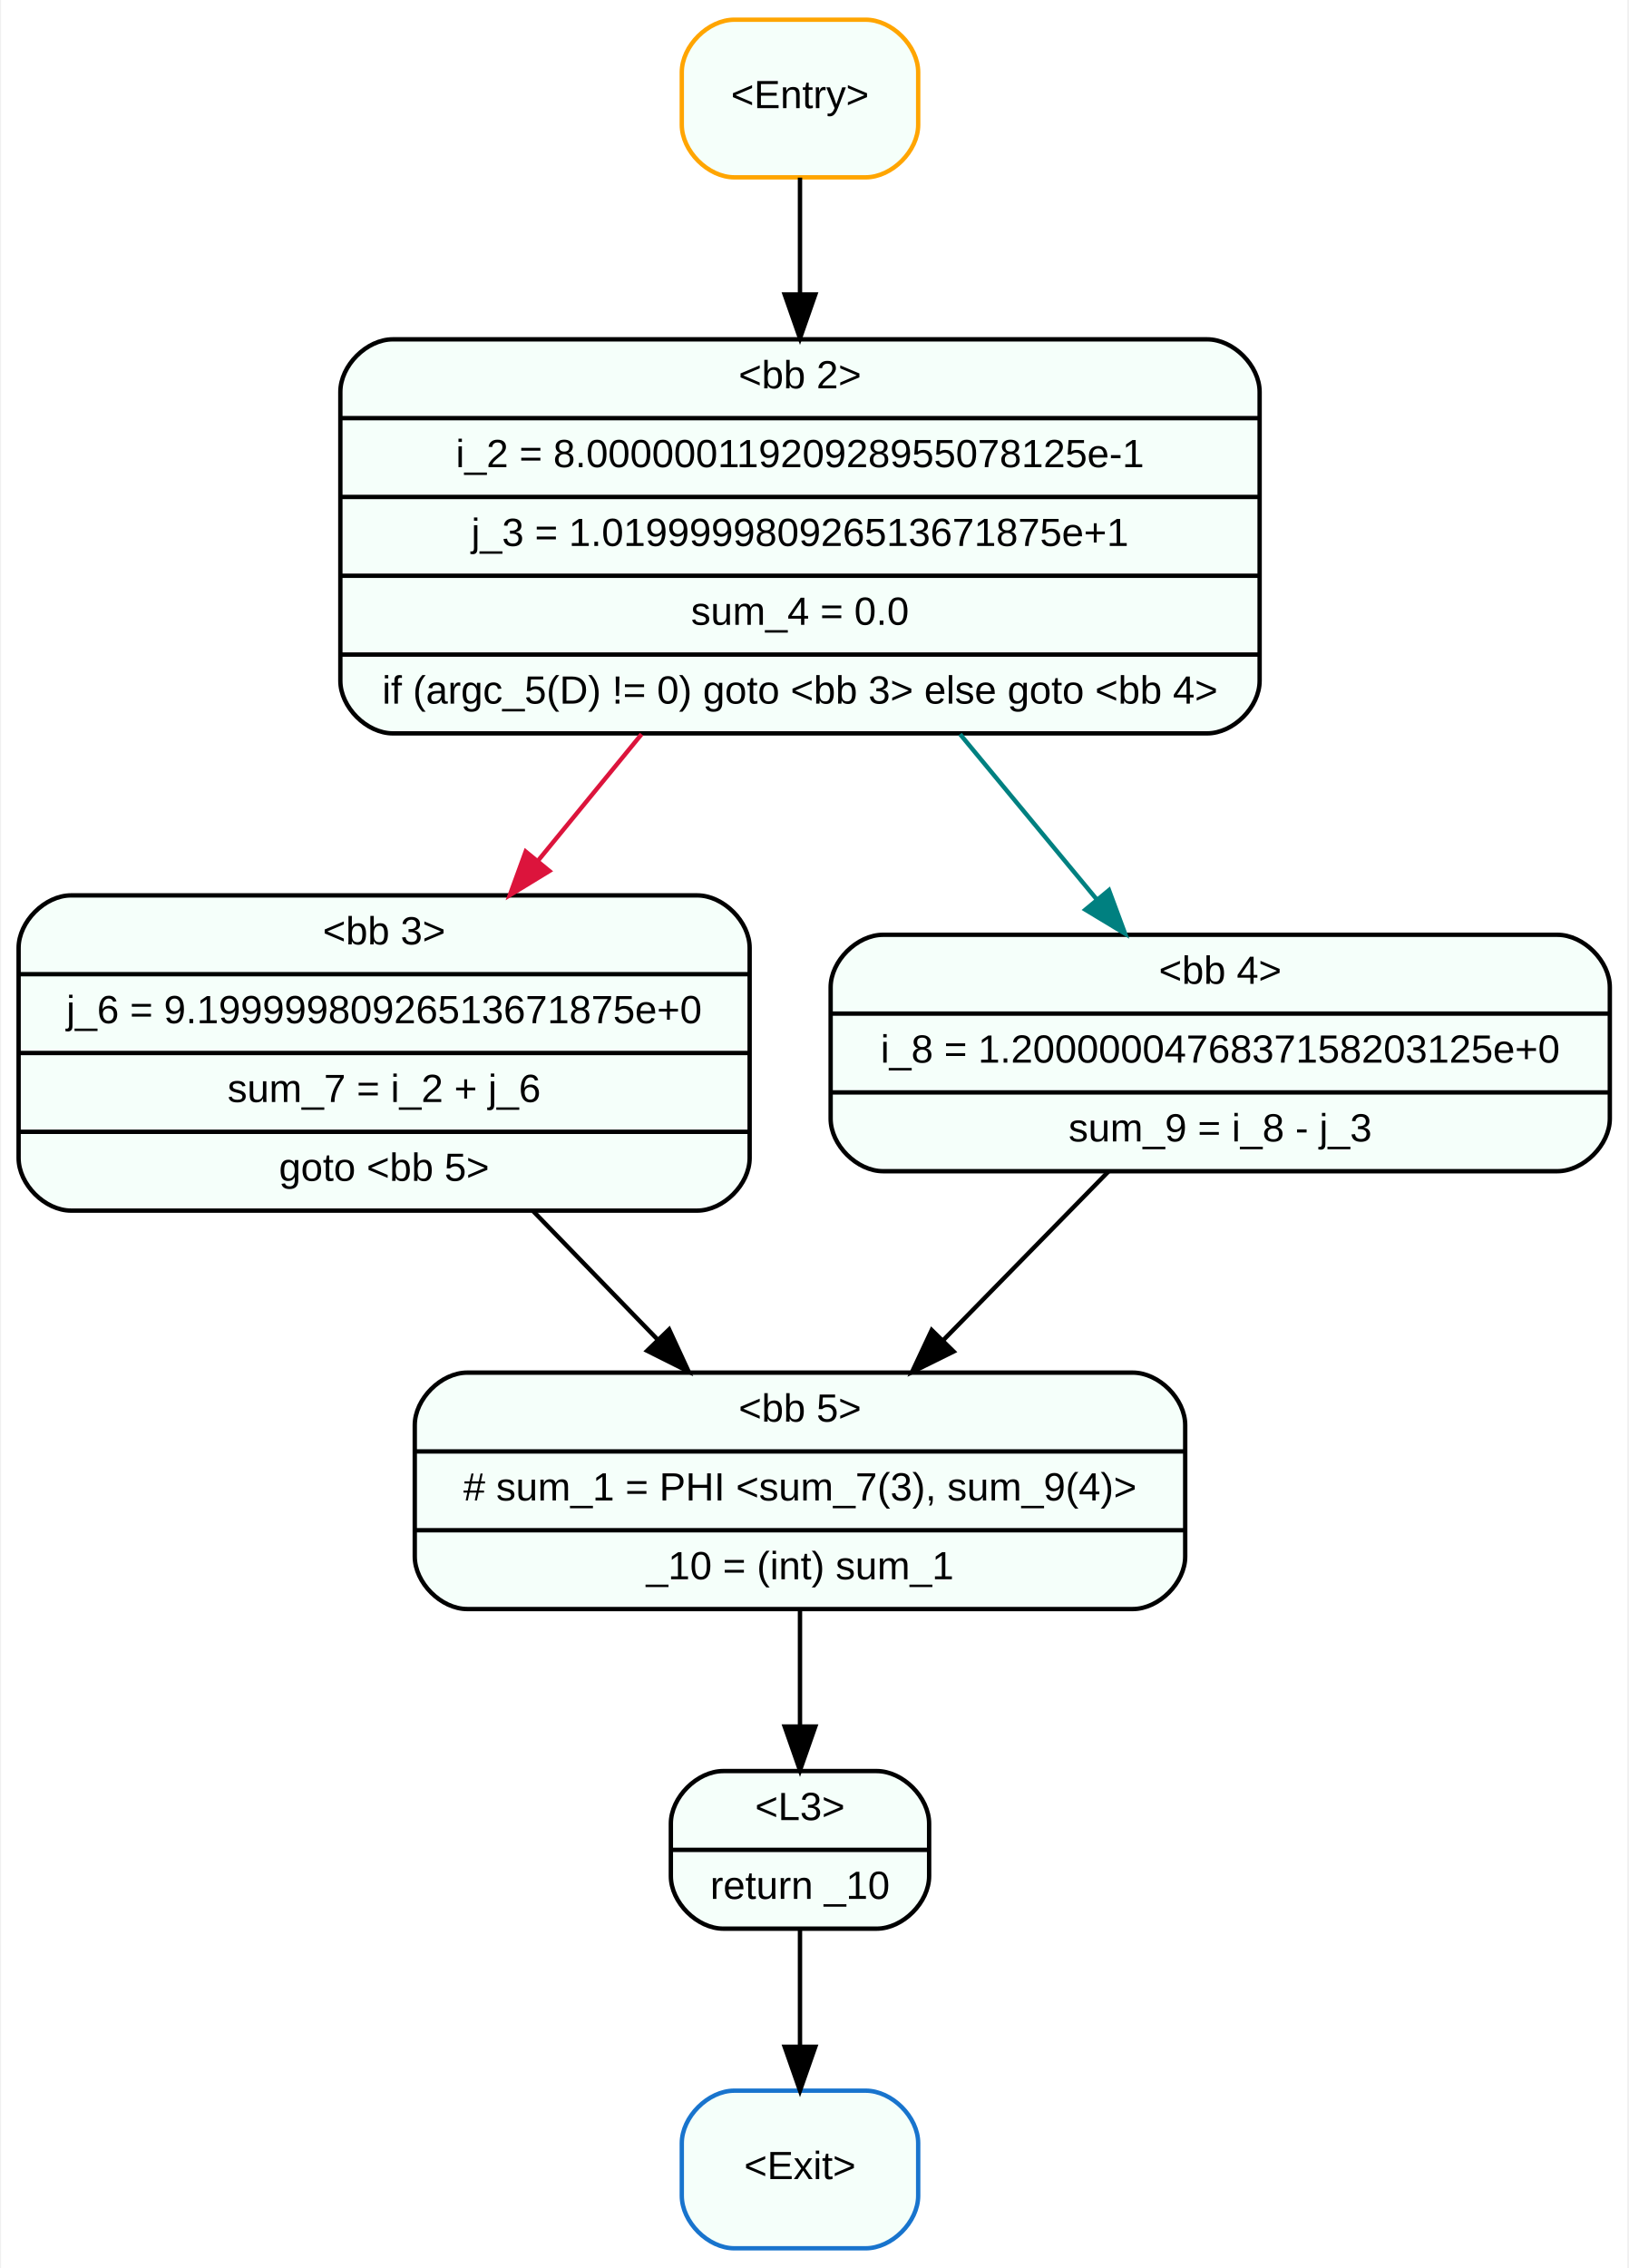
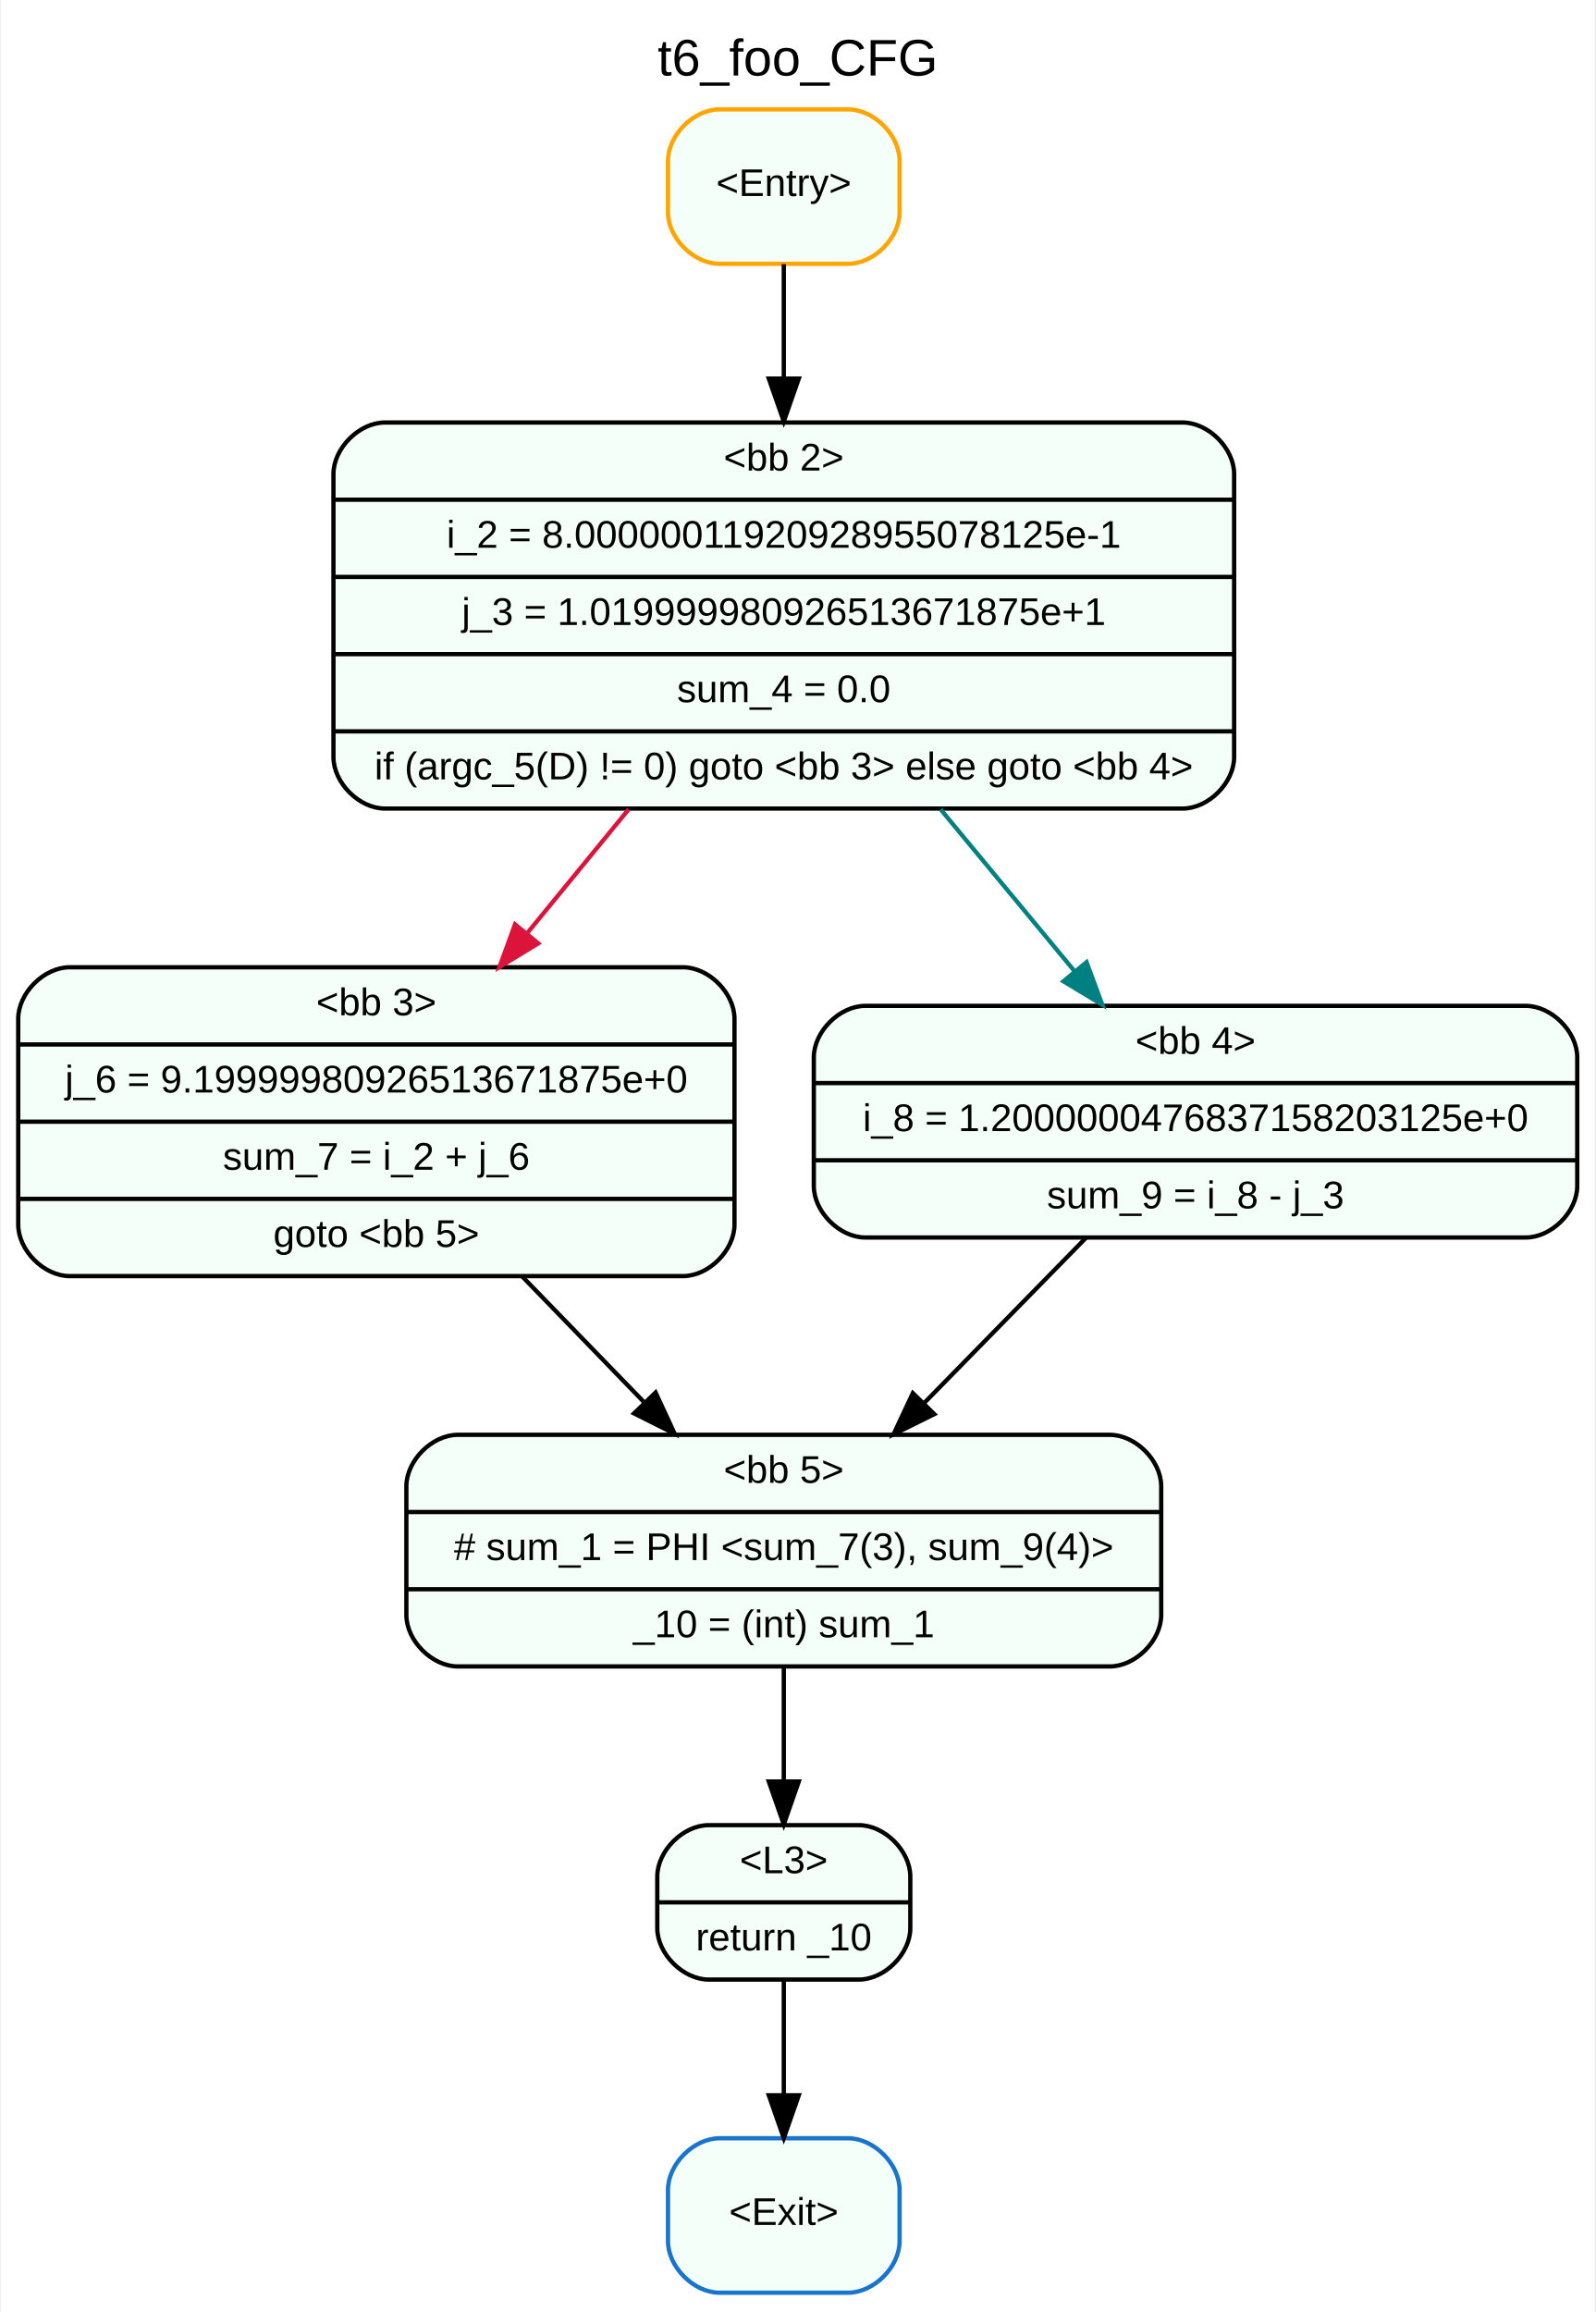
- <svg xmlns="http://www.w3.org/2000/svg" width="372pt" height="518pt" viewBox="0.00 0.00 371.50 518.00">
-   <g id="graph0" class="graph" transform="scale(1 1) rotate(0) translate(4 514)">
-     <polygon fill="white" stroke="none" points="-4,4 -4,-514 367.5,-514 367.5,4 -4,4" />
+ <svg xmlns="http://www.w3.org/2000/svg" width="372pt" height="539pt" viewBox="0.00 0.00 371.50 539.00">
+   <g id="graph0" class="graph" transform="scale(1 1) rotate(0) translate(4 535)">
+     <polygon fill="white" stroke="none" points="-4,4 -4,-535 367.5,-535 367.5,4 -4,4" />
+     <text text-anchor="middle" x="181.75" y="-517.4" font-family="Arial" font-size="12.00">t6_foo_CFG</text>
    <g id="node1" class="node">
      <path fill="mintcream" stroke="orange" d="M163.5,-473.5C163.5,-473.5 193.5,-473.5 193.5,-473.5 199.5,-473.5 205.5,-479.5 205.5,-485.5 205.5,-485.5 205.5,-497.5 205.5,-497.5 205.5,-503.5 199.5,-509.5 193.5,-509.5 193.5,-509.5 163.5,-509.5 163.5,-509.5 157.5,-509.5 151.5,-503.5 151.5,-497.5 151.5,-497.5 151.5,-485.5 151.5,-485.5 151.5,-479.5 157.5,-473.5 163.5,-473.5" />
      <text text-anchor="middle" x="178.5" y="-489.3" font-family="Arial" font-size="9.00">&lt;Entry&gt;</text>
    </g>
    <g id="node2" class="node">
      <path fill="mintcream" stroke="black" d="M85.5,-346.5C85.5,-346.5 271.5,-346.5 271.5,-346.5 277.5,-346.5 283.5,-352.5 283.5,-358.5 283.5,-358.5 283.5,-424.5 283.5,-424.5 283.5,-430.5 277.5,-436.5 271.5,-436.5 271.5,-436.5 85.5,-436.5 85.5,-436.5 79.5,-436.5 73.5,-430.5 73.5,-424.5 73.5,-424.5 73.5,-358.5 73.5,-358.5 73.5,-352.5 79.5,-346.5 85.5,-346.5" />
      <text text-anchor="middle" x="178.5" y="-425.3" font-family="Arial" font-size="9.00">&lt;bb 2&gt;</text>
      <polyline fill="none" stroke="black" points="73.5,-418.5 283.5,-418.5 " />
      <text text-anchor="middle" x="178.5" y="-407.3" font-family="Arial" font-size="9.00">i_2 = 8.00000011920928955078125e-1</text>
      <polyline fill="none" stroke="black" points="73.5,-400.5 283.5,-400.5 " />
      <text text-anchor="middle" x="178.5" y="-389.3" font-family="Arial" font-size="9.00">j_3 = 1.019999980926513671875e+1</text>
      <polyline fill="none" stroke="black" points="73.5,-382.5 283.5,-382.5 " />
      <text text-anchor="middle" x="178.5" y="-371.3" font-family="Arial" font-size="9.00">sum_4 = 0.0</text>
      <polyline fill="none" stroke="black" points="73.5,-364.5 283.5,-364.5 " />
      <text text-anchor="middle" x="178.5" y="-353.3" font-family="Arial" font-size="9.00">if (argc_5(D) != 0) goto &lt;bb 3&gt; else goto &lt;bb 4&gt;</text>
    </g>
    <g id="edge1" class="edge">
      <path fill="none" stroke="black" d="M178.5,-473.43C178.5,-465.859 178.5,-456.488 178.5,-446.837" />
      <polygon fill="black" stroke="black" points="182,-446.742 178.5,-436.742 175,-446.742 182,-446.742" />
    </g>
    <g id="node3" class="node">
      <path fill="mintcream" stroke="black" d="M12,-237.5C12,-237.5 155,-237.5 155,-237.5 161,-237.5 167,-243.5 167,-249.5 167,-249.5 167,-297.5 167,-297.5 167,-303.5 161,-309.5 155,-309.5 155,-309.5 12,-309.5 12,-309.5 6,-309.5 0,-303.5 0,-297.5 0,-297.5 0,-249.5 0,-249.5 0,-243.5 6,-237.5 12,-237.5" />
      <text text-anchor="middle" x="83.5" y="-298.3" font-family="Arial" font-size="9.00">&lt;bb 3&gt;</text>
      <polyline fill="none" stroke="black" points="0,-291.5 167,-291.5 " />
      <text text-anchor="middle" x="83.5" y="-280.3" font-family="Arial" font-size="9.00">j_6 = 9.19999980926513671875e+0</text>
      <polyline fill="none" stroke="black" points="0,-273.5 167,-273.5 " />
      <text text-anchor="middle" x="83.5" y="-262.3" font-family="Arial" font-size="9.00">sum_7 = i_2 + j_6</text>
      <polyline fill="none" stroke="black" points="0,-255.5 167,-255.5 " />
      <text text-anchor="middle" x="83.5" y="-244.3" font-family="Arial" font-size="9.00">goto &lt;bb 5&gt;</text>
    </g>
    <g id="edge2" class="edge">
      <path fill="none" stroke="crimson" d="M142.314,-346.314C134.53,-336.811 126.316,-326.781 118.576,-317.33" />
      <polygon fill="crimson" stroke="crimson" points="121.249,-315.07 112.206,-309.551 115.834,-319.505 121.249,-315.07" />
    </g>
    <g id="node7" class="node">
      <path fill="mintcream" stroke="black" d="M197.5,-246.5C197.5,-246.5 351.5,-246.5 351.5,-246.5 357.5,-246.5 363.5,-252.5 363.5,-258.5 363.5,-258.5 363.5,-288.5 363.5,-288.5 363.5,-294.5 357.5,-300.5 351.5,-300.5 351.5,-300.5 197.5,-300.5 197.5,-300.5 191.5,-300.5 185.5,-294.5 185.5,-288.5 185.5,-288.5 185.5,-258.5 185.5,-258.5 185.5,-252.5 191.5,-246.5 197.5,-246.5" />
      <text text-anchor="middle" x="274.5" y="-289.3" font-family="Arial" font-size="9.00">&lt;bb 4&gt;</text>
      <polyline fill="none" stroke="black" points="185.5,-282.5 363.5,-282.5 " />
      <text text-anchor="middle" x="274.5" y="-271.3" font-family="Arial" font-size="9.00">i_8 = 1.2000000476837158203125e+0</text>
      <polyline fill="none" stroke="black" points="185.5,-264.5 363.5,-264.5 " />
      <text text-anchor="middle" x="274.5" y="-253.3" font-family="Arial" font-size="9.00">sum_9 = i_8 - j_3</text>
    </g>
    <g id="edge6" class="edge">
      <path fill="none" stroke="teal" d="M215.067,-346.314C225.4,-333.829 236.483,-320.437 246.246,-308.64" />
      <polygon fill="teal" stroke="teal" points="249.089,-310.694 252.769,-300.759 243.697,-306.231 249.089,-310.694" />
    </g>
    <g id="node4" class="node">
      <path fill="mintcream" stroke="black" d="M102.5,-146.5C102.5,-146.5 254.5,-146.5 254.5,-146.5 260.5,-146.5 266.5,-152.5 266.5,-158.5 266.5,-158.5 266.5,-188.5 266.5,-188.5 266.5,-194.5 260.5,-200.5 254.5,-200.5 254.5,-200.5 102.5,-200.5 102.5,-200.5 96.5,-200.5 90.5,-194.5 90.5,-188.5 90.5,-188.5 90.5,-158.5 90.5,-158.5 90.5,-152.5 96.5,-146.5 102.5,-146.5" />
      <text text-anchor="middle" x="178.5" y="-189.3" font-family="Arial" font-size="9.00">&lt;bb 5&gt;</text>
      <polyline fill="none" stroke="black" points="90.5,-182.5 266.5,-182.5 " />
      <text text-anchor="middle" x="178.5" y="-171.3" font-family="Arial" font-size="9.00"># sum_1 = PHI &lt;sum_7(3), sum_9(4)&gt;</text>
      <polyline fill="none" stroke="black" points="90.5,-164.5 266.5,-164.5 " />
      <text text-anchor="middle" x="178.5" y="-153.3" font-family="Arial" font-size="9.00">_10 = (int) sum_1</text>
    </g>
    <g id="edge3" class="edge">
      <path fill="none" stroke="black" d="M117.529,-237.397C126.771,-227.862 136.755,-217.563 145.915,-208.114" />
      <polygon fill="black" stroke="black" points="148.608,-210.364 153.055,-200.748 143.582,-205.492 148.608,-210.364" />
    </g>
    <g id="node5" class="node">
      <path fill="mintcream" stroke="black" d="M161,-73.5C161,-73.5 196,-73.5 196,-73.5 202,-73.5 208,-79.5 208,-85.5 208,-85.5 208,-97.5 208,-97.5 208,-103.5 202,-109.5 196,-109.5 196,-109.5 161,-109.5 161,-109.5 155,-109.5 149,-103.5 149,-97.5 149,-97.5 149,-85.5 149,-85.5 149,-79.5 155,-73.5 161,-73.5" />
      <text text-anchor="middle" x="178.5" y="-98.3" font-family="Arial" font-size="9.00">&lt;L3&gt;</text>
      <polyline fill="none" stroke="black" points="149,-91.5 208,-91.5 " />
      <text text-anchor="middle" x="178.5" y="-80.3" font-family="Arial" font-size="9.00">return _10</text>
    </g>
    <g id="edge4" class="edge">
      <path fill="none" stroke="black" d="M178.5,-146.305C178.5,-137.846 178.5,-128.449 178.5,-119.905" />
      <polygon fill="black" stroke="black" points="182,-119.674 178.5,-109.674 175,-119.674 182,-119.674" />
    </g>
    <g id="node6" class="node">
      <path fill="mintcream" stroke="#1874cd" d="M163.5,-0.5C163.5,-0.5 193.5,-0.5 193.5,-0.5 199.5,-0.5 205.5,-6.5 205.5,-12.5 205.5,-12.5 205.5,-24.5 205.5,-24.5 205.5,-30.5 199.5,-36.5 193.5,-36.5 193.5,-36.5 163.5,-36.5 163.5,-36.5 157.5,-36.5 151.5,-30.5 151.5,-24.5 151.5,-24.5 151.5,-12.5 151.5,-12.5 151.5,-6.5 157.5,-0.5 163.5,-0.5" />
      <text text-anchor="middle" x="178.5" y="-16.3" font-family="Arial" font-size="9.00">&lt;Exit&gt;</text>
    </g>
    <g id="edge5" class="edge">
      <path fill="none" stroke="black" d="M178.5,-73.313C178.5,-65.29 178.5,-55.547 178.5,-46.569" />
      <polygon fill="black" stroke="black" points="182,-46.529 178.5,-36.529 175,-46.529 182,-46.529" />
    </g>
    <g id="edge7" class="edge">
      <path fill="none" stroke="black" d="M249.026,-246.495C237.417,-234.645 223.535,-220.473 211.17,-207.851" />
      <polygon fill="black" stroke="black" points="213.591,-205.321 204.093,-200.626 208.591,-210.219 213.591,-205.321" />
    </g>
  </g>
</svg>
